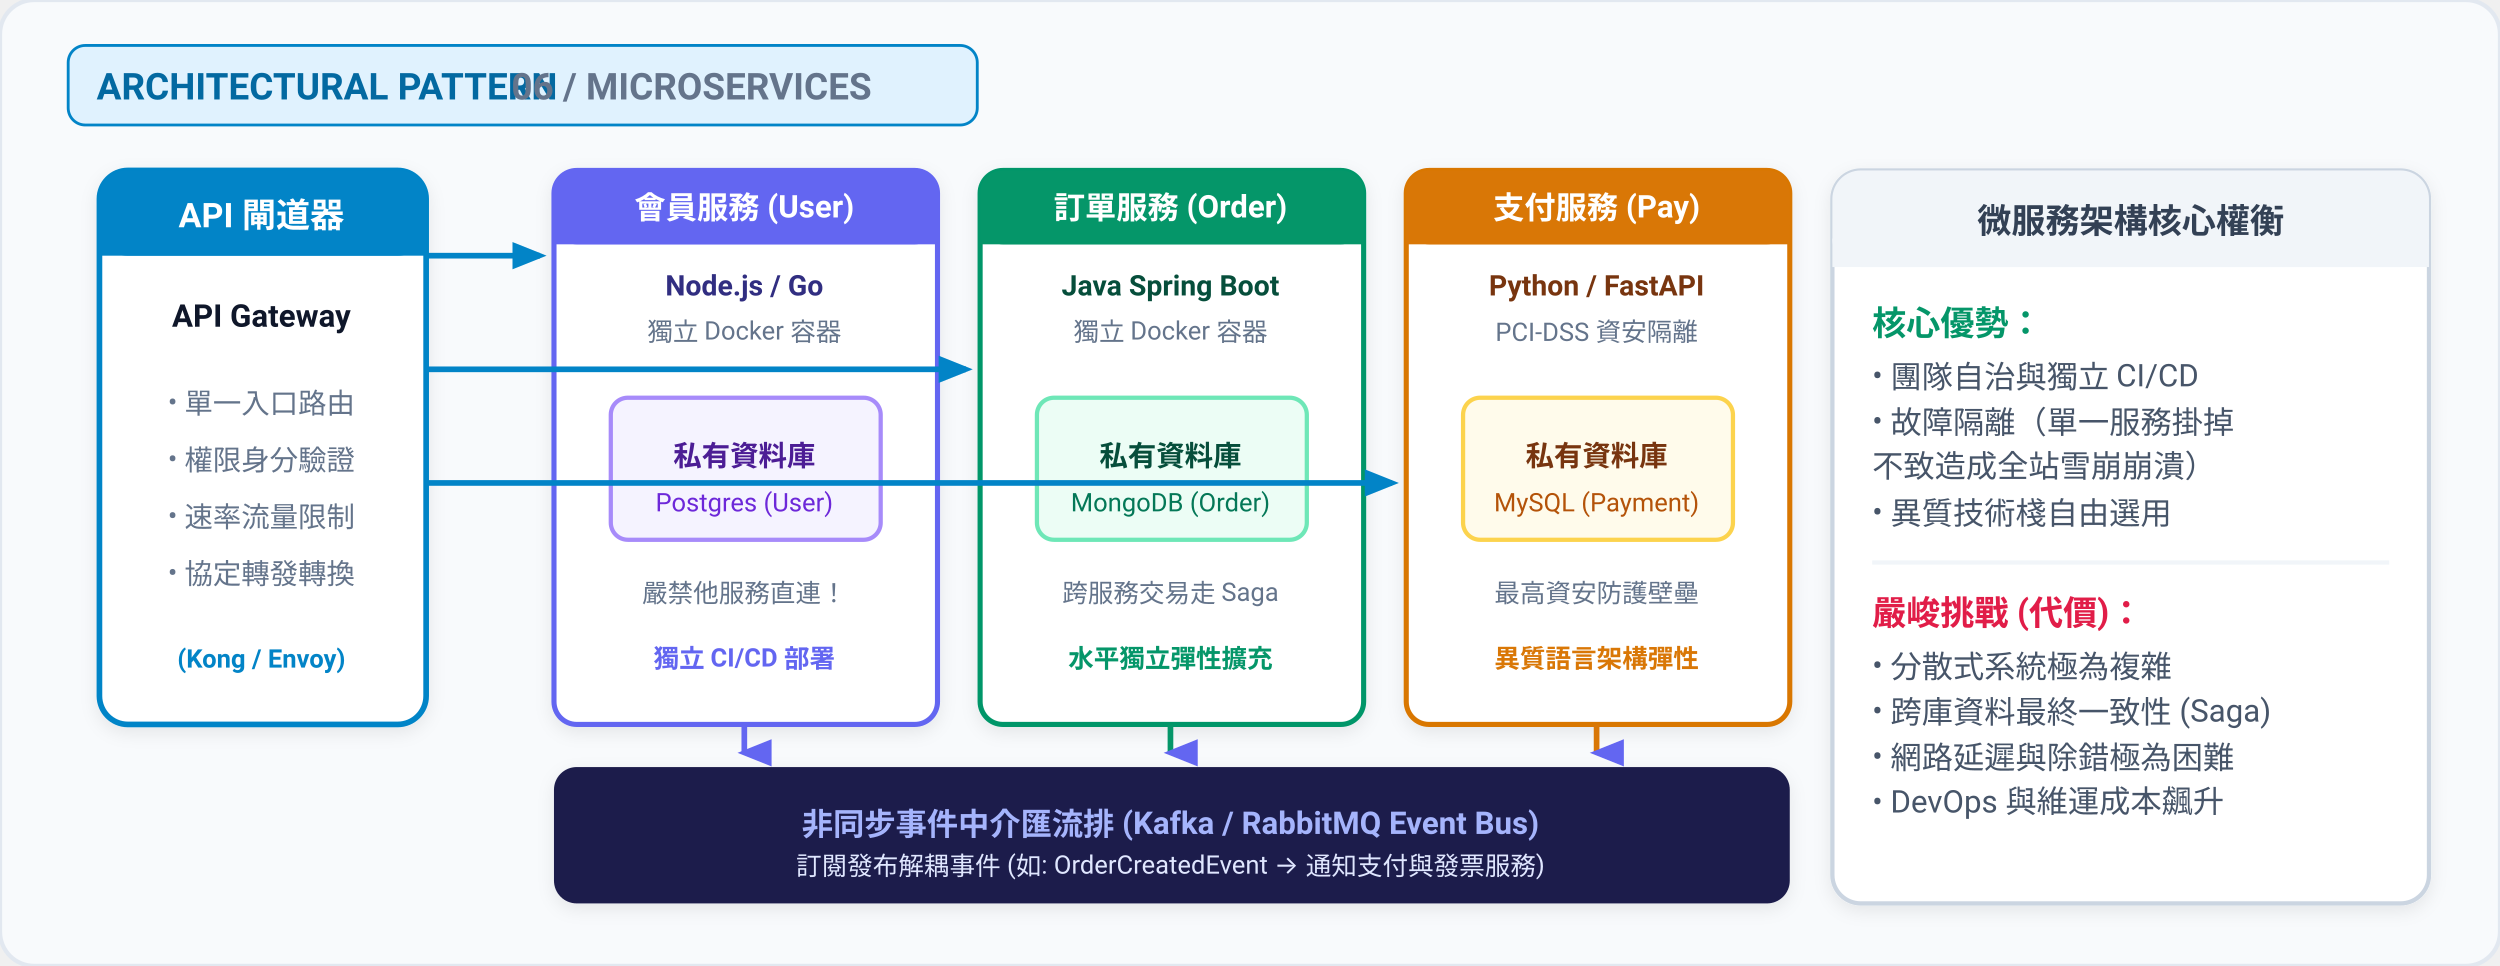
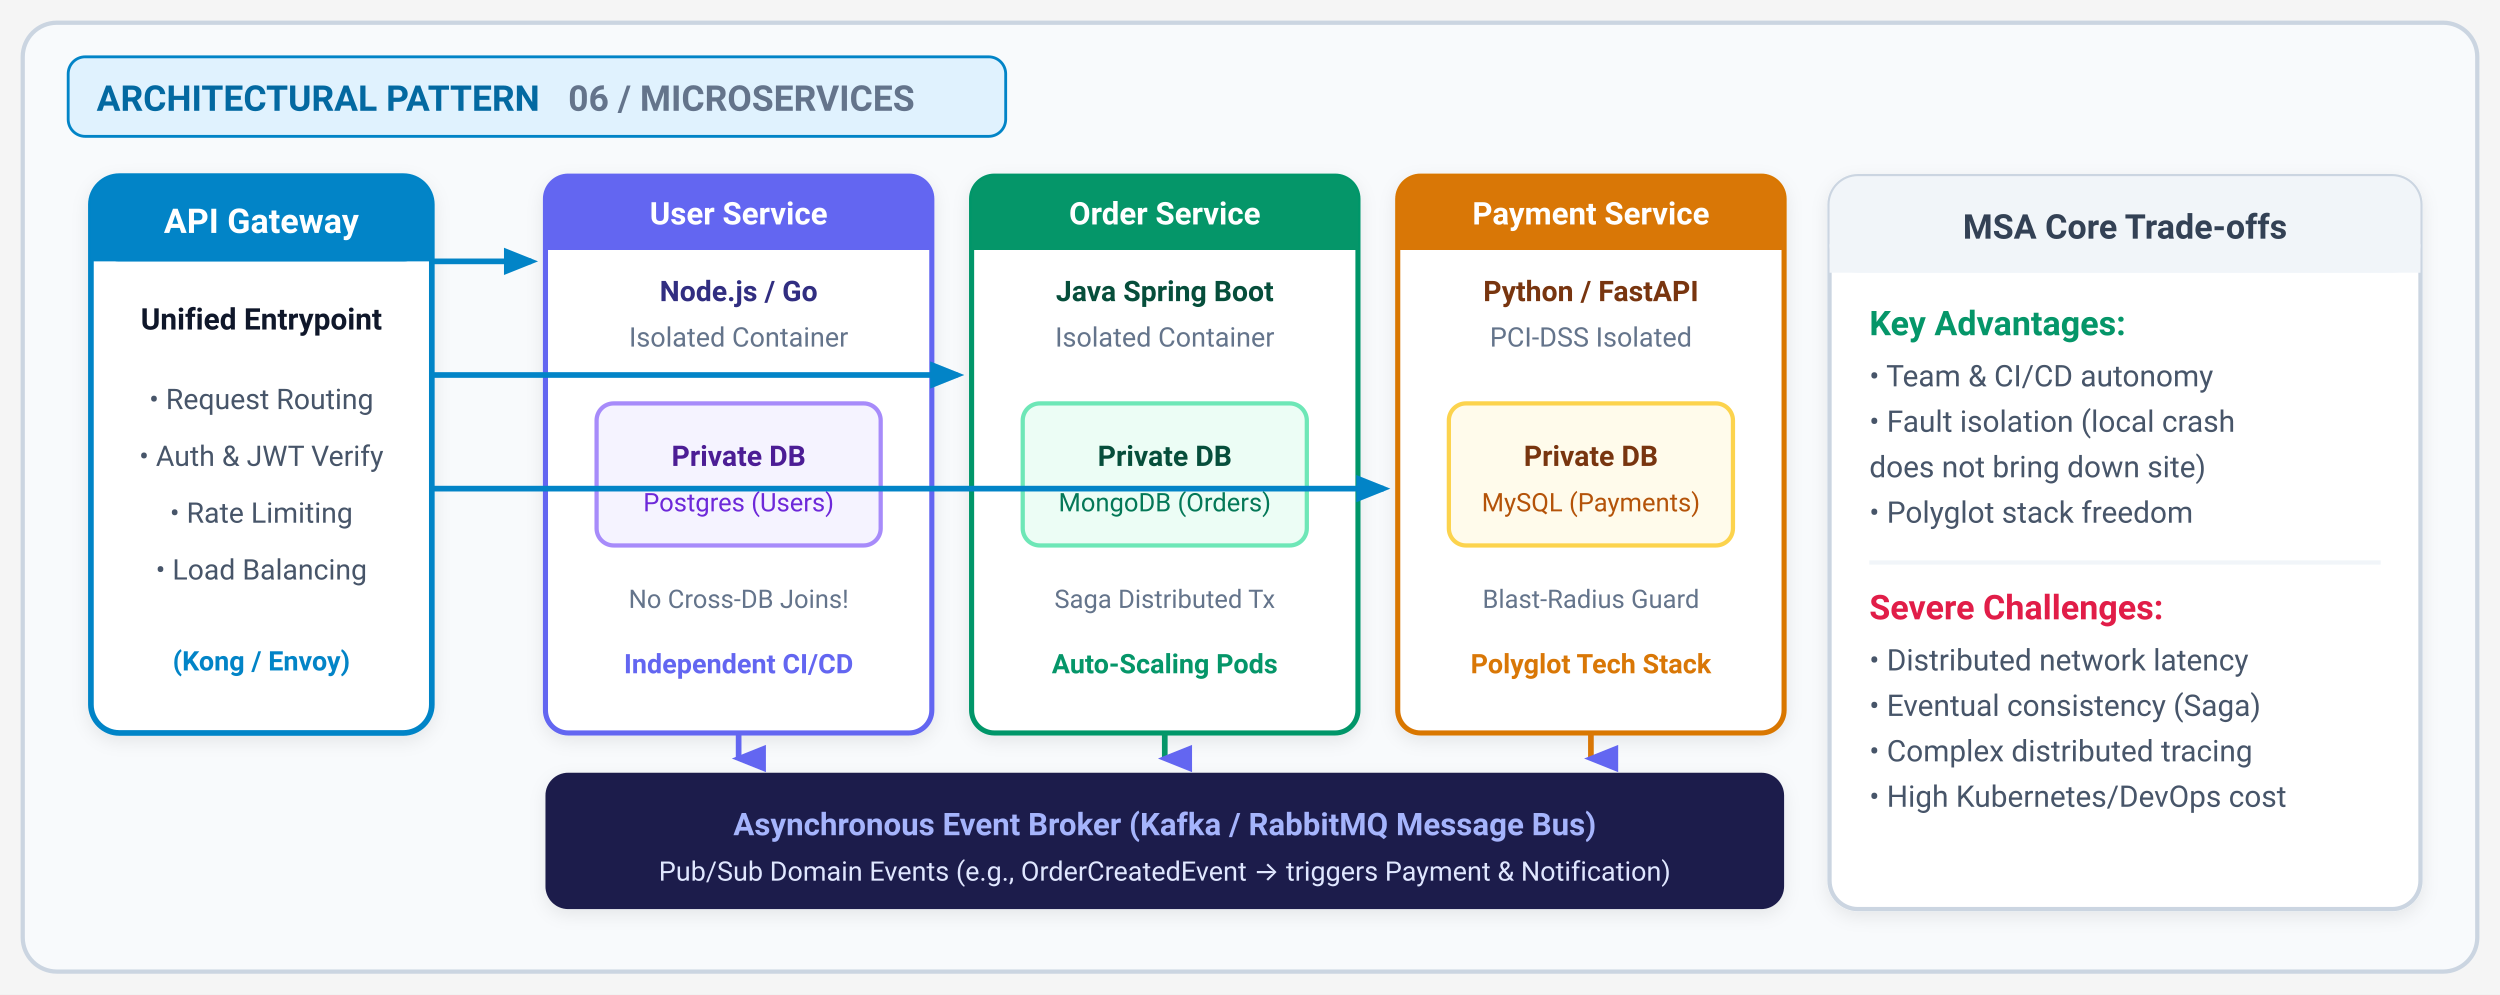
- <svg xmlns="http://www.w3.org/2000/svg" viewBox="0 0 880 340" width="100%" height="100%">
+ <svg xmlns="http://www.w3.org/2000/svg" viewBox="0 0 880 350" width="100%" height="100%">
  <defs>
    <filter id="shadow" x="-5%" y="-5%" width="110%" height="115%" filterUnits="userSpaceOnUse">
      <feDropShadow dx="0" dy="2" stdDeviation="3" flood-color="#0f172a" flood-opacity="0.08" />
    </filter>
    <marker id="arrow-ms" viewBox="0 0 10 10" refX="8" refY="5" markerWidth="6" markerHeight="6" orient="auto">
      <path d="M 0 1 L 10 5 L 0 9 z" fill="#0284c7" />
    </marker>
    <marker id="arrow-event" viewBox="0 0 10 10" refX="5" refY="8" markerWidth="6" markerHeight="6" orient="auto">
      <path d="M 1 0 L 5 10 L 9 0 z" fill="#6366f1" />
    </marker>
  </defs>
-   <rect width="880" height="340" fill="#f8fafc" rx="12" stroke="#e2e8f0" stroke-width="1.5" />
-   <rect x="24" y="16" width="320" height="28" rx="6" fill="#e0f2fe" stroke="#0284c7" stroke-width="1" />
-   <text x="34" y="35" font-family="-apple-system, BlinkMacSystemFont, 'Segoe UI', Roboto, sans-serif" font-size="13" font-weight="700" fill="#0369a1">ARCHITECTURAL PATTERN</text>
-   <text x="180" y="35" font-family="-apple-system, BlinkMacSystemFont, 'Segoe UI', Roboto, sans-serif" font-size="13" font-weight="600" fill="#64748b">06 / MICROSERVICES</text>
-   <g transform="translate(35, 60)">
-     <rect width="115" height="195" rx="10" fill="#ffffff" stroke="#0284c7" stroke-width="2" filter="url(#shadow)" />
-     <rect x="0" y="0" width="115" height="30" rx="10" fill="#0284c7" />
-     <rect x="0" y="20" width="115" height="10" fill="#0284c7" />
-     <text x="57" y="20" font-family="-apple-system, BlinkMacSystemFont, 'Segoe UI', Roboto, sans-serif" font-size="12" font-weight="700" fill="#ffffff" text-anchor="middle">API 閘道器</text>
-     <text x="57" y="55" font-family="-apple-system, BlinkMacSystemFont, 'Segoe UI', Roboto, sans-serif" font-size="11" font-weight="600" fill="#0f172a" text-anchor="middle">API Gateway</text>
-     <text x="57" y="85" font-family="-apple-system, BlinkMacSystemFont, 'Segoe UI', Roboto, sans-serif" font-size="10" fill="#64748b" text-anchor="middle">• 單一入口路由</text>
-     <text x="57" y="105" font-family="-apple-system, BlinkMacSystemFont, 'Segoe UI', Roboto, sans-serif" font-size="10" fill="#64748b" text-anchor="middle">• 權限身分驗證</text>
-     <text x="57" y="125" font-family="-apple-system, BlinkMacSystemFont, 'Segoe UI', Roboto, sans-serif" font-size="10" fill="#64748b" text-anchor="middle">• 速率流量限制</text>
-     <text x="57" y="145" font-family="-apple-system, BlinkMacSystemFont, 'Segoe UI', Roboto, sans-serif" font-size="10" fill="#64748b" text-anchor="middle">• 協定轉發轉換</text>
-     <text x="57" y="175" font-family="-apple-system, BlinkMacSystemFont, 'Segoe UI', Roboto, sans-serif" font-size="9" font-weight="700" fill="#0284c7" text-anchor="middle">(Kong / Envoy)</text>
+   <rect width="880" height="350" fill="#f5f5f5" />
+   <rect x="8" y="8" width="864" height="334" fill="#f8fafc" rx="12" stroke="#cbd5e1" stroke-width="1.5" />
+   <rect x="24" y="20" width="330" height="28" rx="6" fill="#e0f2fe" stroke="#0284c7" stroke-width="1" />
+   <text x="34" y="39" font-family="-apple-system, BlinkMacSystemFont, 'Segoe UI', Roboto, sans-serif" font-size="12.5" font-weight="700" fill="#0369a1">ARCHITECTURAL PATTERN</text>
+   <text x="200" y="39" font-family="-apple-system, BlinkMacSystemFont, 'Segoe UI', Roboto, sans-serif" font-size="12.5" font-weight="700" fill="#64748b">06 / MICROSERVICES</text>
+   <g transform="translate(32, 62)">
+     <rect width="120" height="196" rx="10" fill="#ffffff" stroke="#0284c7" stroke-width="2" filter="url(#shadow)" />
+     <rect x="0" y="0" width="120" height="30" rx="10" fill="#0284c7" />
+     <rect x="0" y="20" width="120" height="10" fill="#0284c7" />
+     <text x="60" y="20" font-family="-apple-system, BlinkMacSystemFont, 'Segoe UI', Roboto, sans-serif" font-size="12" font-weight="700" fill="#ffffff" text-anchor="middle">API Gateway</text>
+     <text x="60" y="54" font-family="-apple-system, BlinkMacSystemFont, 'Segoe UI', Roboto, sans-serif" font-size="10.5" font-weight="700" fill="#0f172a" text-anchor="middle">Unified Entrypoint</text>
+     <text x="60" y="82" font-family="-apple-system, BlinkMacSystemFont, 'Segoe UI', Roboto, sans-serif" font-size="10" fill="#475569" text-anchor="middle">• Request Routing</text>
+     <text x="60" y="102" font-family="-apple-system, BlinkMacSystemFont, 'Segoe UI', Roboto, sans-serif" font-size="10" fill="#475569" text-anchor="middle">• Auth &amp; JWT Verify</text>
+     <text x="60" y="122" font-family="-apple-system, BlinkMacSystemFont, 'Segoe UI', Roboto, sans-serif" font-size="10" fill="#475569" text-anchor="middle">• Rate Limiting</text>
+     <text x="60" y="142" font-family="-apple-system, BlinkMacSystemFont, 'Segoe UI', Roboto, sans-serif" font-size="10" fill="#475569" text-anchor="middle">• Load Balancing</text>
+     <text x="60" y="174" font-family="-apple-system, BlinkMacSystemFont, 'Segoe UI', Roboto, sans-serif" font-size="9.5" font-weight="700" fill="#0284c7" text-anchor="middle">(Kong / Envoy)</text>
  </g>
-   <g transform="translate(195, 60)">
-     <rect width="135" height="195" rx="8" fill="#ffffff" stroke="#6366f1" stroke-width="1.8" filter="url(#shadow)" />
-     <rect x="0" y="0" width="135" height="26" rx="8" fill="#6366f1" />
-     <rect x="0" y="16" width="135" height="10" fill="#6366f1" />
-     <text x="67" y="17" font-family="-apple-system, BlinkMacSystemFont, 'Segoe UI', Roboto, sans-serif" font-size="11" font-weight="700" fill="#ffffff" text-anchor="middle">會員服務 (User)</text>
-     <text x="67" y="44" font-family="-apple-system, BlinkMacSystemFont, 'Segoe UI', Roboto, sans-serif" font-size="10" font-weight="600" fill="#312e81" text-anchor="middle">Node.js / Go</text>
-     <text x="67" y="60" font-family="-apple-system, BlinkMacSystemFont, 'Segoe UI', Roboto, sans-serif" font-size="9" fill="#64748b" text-anchor="middle">獨立 Docker 容器</text>
-     <g transform="translate(20, 80)">
-       <rect width="95" height="50" rx="6" fill="#f5f3ff" stroke="#a78bfa" stroke-width="1.5" />
-       <text x="47" y="24" font-family="-apple-system, BlinkMacSystemFont, 'Segoe UI', Roboto, sans-serif" font-size="10" font-weight="700" fill="#4c1d95" text-anchor="middle">私有資料庫</text>
-       <text x="47" y="40" font-family="-apple-system, BlinkMacSystemFont, 'Segoe UI', Roboto, sans-serif" font-size="9" fill="#6d28d9" text-anchor="middle">Postgres (User)</text>
+   <g transform="translate(192, 62)">
+     <rect width="136" height="196" rx="8" fill="#ffffff" stroke="#6366f1" stroke-width="1.8" filter="url(#shadow)" />
+     <rect x="0" y="0" width="136" height="26" rx="8" fill="#6366f1" />
+     <rect x="0" y="16" width="136" height="10" fill="#6366f1" />
+     <text x="68" y="17" font-family="-apple-system, BlinkMacSystemFont, 'Segoe UI', Roboto, sans-serif" font-size="11" font-weight="700" fill="#ffffff" text-anchor="middle">User Service</text>
+     <text x="68" y="44" font-family="-apple-system, BlinkMacSystemFont, 'Segoe UI', Roboto, sans-serif" font-size="10" font-weight="600" fill="#312e81" text-anchor="middle">Node.js / Go</text>
+     <text x="68" y="60" font-family="-apple-system, BlinkMacSystemFont, 'Segoe UI', Roboto, sans-serif" font-size="9.5" fill="#64748b" text-anchor="middle">Isolated Container</text>
+     <g transform="translate(18, 80)">
+       <rect width="100" height="50" rx="6" fill="#f5f3ff" stroke="#a78bfa" stroke-width="1.5" />
+       <text x="50" y="22" font-family="-apple-system, BlinkMacSystemFont, 'Segoe UI', Roboto, sans-serif" font-size="10" font-weight="700" fill="#4c1d95" text-anchor="middle">Private DB</text>
+       <text x="50" y="38" font-family="-apple-system, BlinkMacSystemFont, 'Segoe UI', Roboto, sans-serif" font-size="9" fill="#6d28d9" text-anchor="middle">Postgres (Users)</text>
    </g>
-     <text x="67" y="152" font-family="-apple-system, BlinkMacSystemFont, 'Segoe UI', Roboto, sans-serif" font-size="9" fill="#64748b" text-anchor="middle">嚴禁他服務直連！</text>
-     <text x="67" y="175" font-family="-apple-system, BlinkMacSystemFont, 'Segoe UI', Roboto, sans-serif" font-size="9" font-weight="700" fill="#6366f1" text-anchor="middle">獨立 CI/CD 部署</text>
+     <text x="68" y="152" font-family="-apple-system, BlinkMacSystemFont, 'Segoe UI', Roboto, sans-serif" font-size="9" fill="#64748b" text-anchor="middle">No Cross-DB Joins!</text>
+     <text x="68" y="175" font-family="-apple-system, BlinkMacSystemFont, 'Segoe UI', Roboto, sans-serif" font-size="9.5" font-weight="700" fill="#6366f1" text-anchor="middle">Independent CI/CD</text>
  </g>
-   <line x1="150" y1="90" x2="190" y2="90" stroke="#0284c7" stroke-width="2" marker-end="url(#arrow-ms)" />
-   <g transform="translate(345, 60)">
-     <rect width="135" height="195" rx="8" fill="#ffffff" stroke="#059669" stroke-width="1.8" filter="url(#shadow)" />
-     <rect x="0" y="0" width="135" height="26" rx="8" fill="#059669" />
-     <rect x="0" y="16" width="135" height="10" fill="#059669" />
-     <text x="67" y="17" font-family="-apple-system, BlinkMacSystemFont, 'Segoe UI', Roboto, sans-serif" font-size="11" font-weight="700" fill="#ffffff" text-anchor="middle">訂單服務 (Order)</text>
-     <text x="67" y="44" font-family="-apple-system, BlinkMacSystemFont, 'Segoe UI', Roboto, sans-serif" font-size="10" font-weight="600" fill="#064e3b" text-anchor="middle">Java Spring Boot</text>
-     <text x="67" y="60" font-family="-apple-system, BlinkMacSystemFont, 'Segoe UI', Roboto, sans-serif" font-size="9" fill="#64748b" text-anchor="middle">獨立 Docker 容器</text>
-     <g transform="translate(20, 80)">
-       <rect width="95" height="50" rx="6" fill="#ecfdf5" stroke="#6ee7b7" stroke-width="1.5" />
-       <text x="47" y="24" font-family="-apple-system, BlinkMacSystemFont, 'Segoe UI', Roboto, sans-serif" font-size="10" font-weight="700" fill="#064e3b" text-anchor="middle">私有資料庫</text>
-       <text x="47" y="40" font-family="-apple-system, BlinkMacSystemFont, 'Segoe UI', Roboto, sans-serif" font-size="9" fill="#047857" text-anchor="middle">MongoDB (Order)</text>
+   <line x1="152" y1="92" x2="187" y2="92" stroke="#0284c7" stroke-width="2" marker-end="url(#arrow-ms)" />
+   <g transform="translate(342, 62)">
+     <rect width="136" height="196" rx="8" fill="#ffffff" stroke="#059669" stroke-width="1.8" filter="url(#shadow)" />
+     <rect x="0" y="0" width="136" height="26" rx="8" fill="#059669" />
+     <rect x="0" y="16" width="136" height="10" fill="#059669" />
+     <text x="68" y="17" font-family="-apple-system, BlinkMacSystemFont, 'Segoe UI', Roboto, sans-serif" font-size="11" font-weight="700" fill="#ffffff" text-anchor="middle">Order Service</text>
+     <text x="68" y="44" font-family="-apple-system, BlinkMacSystemFont, 'Segoe UI', Roboto, sans-serif" font-size="10" font-weight="600" fill="#064e3b" text-anchor="middle">Java Spring Boot</text>
+     <text x="68" y="60" font-family="-apple-system, BlinkMacSystemFont, 'Segoe UI', Roboto, sans-serif" font-size="9.5" fill="#64748b" text-anchor="middle">Isolated Container</text>
+     <g transform="translate(18, 80)">
+       <rect width="100" height="50" rx="6" fill="#ecfdf5" stroke="#6ee7b7" stroke-width="1.5" />
+       <text x="50" y="22" font-family="-apple-system, BlinkMacSystemFont, 'Segoe UI', Roboto, sans-serif" font-size="10" font-weight="700" fill="#064e3b" text-anchor="middle">Private DB</text>
+       <text x="50" y="38" font-family="-apple-system, BlinkMacSystemFont, 'Segoe UI', Roboto, sans-serif" font-size="9" fill="#047857" text-anchor="middle">MongoDB (Orders)</text>
    </g>
-     <text x="67" y="152" font-family="-apple-system, BlinkMacSystemFont, 'Segoe UI', Roboto, sans-serif" font-size="9" fill="#64748b" text-anchor="middle">跨服務交易走 Saga</text>
-     <text x="67" y="175" font-family="-apple-system, BlinkMacSystemFont, 'Segoe UI', Roboto, sans-serif" font-size="9" font-weight="700" fill="#059669" text-anchor="middle">水平獨立彈性擴充</text>
+     <text x="68" y="152" font-family="-apple-system, BlinkMacSystemFont, 'Segoe UI', Roboto, sans-serif" font-size="9" fill="#64748b" text-anchor="middle">Saga Distributed Tx</text>
+     <text x="68" y="175" font-family="-apple-system, BlinkMacSystemFont, 'Segoe UI', Roboto, sans-serif" font-size="9.5" font-weight="700" fill="#059669" text-anchor="middle">Auto-Scaling Pods</text>
  </g>
-   <line x1="150" y1="130" x2="340" y2="130" stroke="#0284c7" stroke-width="2" marker-end="url(#arrow-ms)" />
-   <g transform="translate(495, 60)">
-     <rect width="135" height="195" rx="8" fill="#ffffff" stroke="#d97706" stroke-width="1.8" filter="url(#shadow)" />
-     <rect x="0" y="0" width="135" height="26" rx="8" fill="#d97706" />
-     <rect x="0" y="16" width="135" height="10" fill="#d97706" />
-     <text x="67" y="17" font-family="-apple-system, BlinkMacSystemFont, 'Segoe UI', Roboto, sans-serif" font-size="11" font-weight="700" fill="#ffffff" text-anchor="middle">支付服務 (Pay)</text>
-     <text x="67" y="44" font-family="-apple-system, BlinkMacSystemFont, 'Segoe UI', Roboto, sans-serif" font-size="10" font-weight="600" fill="#78350f" text-anchor="middle">Python / FastAPI</text>
-     <text x="67" y="60" font-family="-apple-system, BlinkMacSystemFont, 'Segoe UI', Roboto, sans-serif" font-size="9" fill="#64748b" text-anchor="middle">PCI-DSS 資安隔離</text>
-     <g transform="translate(20, 80)">
-       <rect width="95" height="50" rx="6" fill="#fffbeb" stroke="#fcd34d" stroke-width="1.5" />
-       <text x="47" y="24" font-family="-apple-system, BlinkMacSystemFont, 'Segoe UI', Roboto, sans-serif" font-size="10" font-weight="700" fill="#78350f" text-anchor="middle">私有資料庫</text>
-       <text x="47" y="40" font-family="-apple-system, BlinkMacSystemFont, 'Segoe UI', Roboto, sans-serif" font-size="9" fill="#b45309" text-anchor="middle">MySQL (Payment)</text>
+   <line x1="152" y1="132" x2="337" y2="132" stroke="#0284c7" stroke-width="2" marker-end="url(#arrow-ms)" />
+   <g transform="translate(492, 62)">
+     <rect width="136" height="196" rx="8" fill="#ffffff" stroke="#d97706" stroke-width="1.8" filter="url(#shadow)" />
+     <rect x="0" y="0" width="136" height="26" rx="8" fill="#d97706" />
+     <rect x="0" y="16" width="136" height="10" fill="#d97706" />
+     <text x="68" y="17" font-family="-apple-system, BlinkMacSystemFont, 'Segoe UI', Roboto, sans-serif" font-size="11" font-weight="700" fill="#ffffff" text-anchor="middle">Payment Service</text>
+     <text x="68" y="44" font-family="-apple-system, BlinkMacSystemFont, 'Segoe UI', Roboto, sans-serif" font-size="10" font-weight="600" fill="#78350f" text-anchor="middle">Python / FastAPI</text>
+     <text x="68" y="60" font-family="-apple-system, BlinkMacSystemFont, 'Segoe UI', Roboto, sans-serif" font-size="9.5" fill="#64748b" text-anchor="middle">PCI-DSS Isolated</text>
+     <g transform="translate(18, 80)">
+       <rect width="100" height="50" rx="6" fill="#fffbeb" stroke="#fcd34d" stroke-width="1.5" />
+       <text x="50" y="22" font-family="-apple-system, BlinkMacSystemFont, 'Segoe UI', Roboto, sans-serif" font-size="10" font-weight="700" fill="#78350f" text-anchor="middle">Private DB</text>
+       <text x="50" y="38" font-family="-apple-system, BlinkMacSystemFont, 'Segoe UI', Roboto, sans-serif" font-size="9" fill="#b45309" text-anchor="middle">MySQL (Payments)</text>
    </g>
-     <text x="67" y="152" font-family="-apple-system, BlinkMacSystemFont, 'Segoe UI', Roboto, sans-serif" font-size="9" fill="#64748b" text-anchor="middle">最高資安防護壁壘</text>
-     <text x="67" y="175" font-family="-apple-system, BlinkMacSystemFont, 'Segoe UI', Roboto, sans-serif" font-size="9" font-weight="700" fill="#d97706" text-anchor="middle">異質語言架構彈性</text>
+     <text x="68" y="152" font-family="-apple-system, BlinkMacSystemFont, 'Segoe UI', Roboto, sans-serif" font-size="9" fill="#64748b" text-anchor="middle">Blast-Radius Guard</text>
+     <text x="68" y="175" font-family="-apple-system, BlinkMacSystemFont, 'Segoe UI', Roboto, sans-serif" font-size="9.5" font-weight="700" fill="#d97706" text-anchor="middle">Polyglot Tech Stack</text>
  </g>
-   <line x1="150" y1="170" x2="490" y2="170" stroke="#0284c7" stroke-width="2" marker-end="url(#arrow-ms)" />
-   <g transform="translate(195, 270)">
-     <rect width="435" height="48" rx="8" fill="#1e1b4b" filter="url(#shadow)" />
-     <text x="217" y="24" font-family="-apple-system, BlinkMacSystemFont, 'Segoe UI', Roboto, sans-serif" font-size="11" font-weight="700" fill="#a5b4fc" text-anchor="middle">非同步事件中介匯流排 (Kafka / RabbitMQ Event Bus)</text>
-     <text x="217" y="38" font-family="-apple-system, BlinkMacSystemFont, 'Segoe UI', Roboto, sans-serif" font-size="9" fill="#e0e7ff" text-anchor="middle">訂閱發布解耦事件 (如: OrderCreatedEvent → 通知支付與發票服務)</text>
+   <line x1="152" y1="172" x2="487" y2="172" stroke="#0284c7" stroke-width="2" marker-end="url(#arrow-ms)" />
+   <g transform="translate(192, 272)">
+     <rect width="436" height="48" rx="8" fill="#1e1b4b" filter="url(#shadow)" />
+     <text x="218" y="22" font-family="-apple-system, BlinkMacSystemFont, 'Segoe UI', Roboto, sans-serif" font-size="11" font-weight="700" fill="#a5b4fc" text-anchor="middle">Asynchronous Event Broker (Kafka / RabbitMQ Message Bus)</text>
+     <text x="218" y="38" font-family="-apple-system, BlinkMacSystemFont, 'Segoe UI', Roboto, sans-serif" font-size="9.5" fill="#e0e7ff" text-anchor="middle">Pub/Sub Domain Events (e.g., OrderCreatedEvent → triggers Payment &amp; Notification)</text>
  </g>
-   <line x1="262" y1="255" x2="262" y2="265" stroke="#6366f1" stroke-width="2" marker-end="url(#arrow-event)" />
-   <line x1="412" y1="255" x2="412" y2="265" stroke="#059669" stroke-width="2" marker-end="url(#arrow-event)" />
-   <line x1="562" y1="255" x2="562" y2="265" stroke="#d97706" stroke-width="2" marker-end="url(#arrow-event)" />
-   <g transform="translate(645, 60)">
-     <rect width="210" height="258" rx="10" fill="#ffffff" stroke="#cbd5e1" stroke-width="1.5" filter="url(#shadow)" />
-     <rect x="0" y="0" width="210" height="34" rx="10" fill="#f1f5f9" />
-     <rect x="0" y="24" width="210" height="10" fill="#f1f5f9" />
-     <text x="105" y="22" font-family="-apple-system, BlinkMacSystemFont, 'Segoe UI', Roboto, sans-serif" font-size="12" font-weight="700" fill="#334155" text-anchor="middle">微服務架構核心權衡</text>
-     <text x="14" y="58" font-family="-apple-system, BlinkMacSystemFont, 'Segoe UI', Roboto, sans-serif" font-size="12" font-weight="700" fill="#059669">核心優勢：</text>
-     <text x="14" y="76" font-family="-apple-system, BlinkMacSystemFont, 'Segoe UI', Roboto, sans-serif" font-size="11" fill="#475569">• 團隊自治與獨立 CI/CD</text>
-     <text x="14" y="92" font-family="-apple-system, BlinkMacSystemFont, 'Segoe UI', Roboto, sans-serif" font-size="11" fill="#475569">• 故障隔離（單一服務掛掉</text>
-     <text x="14" y="108" font-family="-apple-system, BlinkMacSystemFont, 'Segoe UI', Roboto, sans-serif" font-size="11" fill="#475569">  不致造成全站雪崩崩潰）</text>
-     <text x="14" y="124" font-family="-apple-system, BlinkMacSystemFont, 'Segoe UI', Roboto, sans-serif" font-size="11" fill="#475569">• 異質技術棧自由選用</text>
-     <line x1="14" y1="138" x2="196" y2="138" stroke="#f1f5f9" stroke-width="1.5" />
-     <text x="14" y="160" font-family="-apple-system, BlinkMacSystemFont, 'Segoe UI', Roboto, sans-serif" font-size="12" font-weight="700" fill="#e11d48">嚴峻挑戰 (代價)：</text>
-     <text x="14" y="178" font-family="-apple-system, BlinkMacSystemFont, 'Segoe UI', Roboto, sans-serif" font-size="11" fill="#475569">• 分散式系統極為複雜</text>
-     <text x="14" y="194" font-family="-apple-system, BlinkMacSystemFont, 'Segoe UI', Roboto, sans-serif" font-size="11" fill="#475569">• 跨庫資料最終一致性 (Saga)</text>
-     <text x="14" y="210" font-family="-apple-system, BlinkMacSystemFont, 'Segoe UI', Roboto, sans-serif" font-size="11" fill="#475569">• 網路延遲與除錯極為困難</text>
-     <text x="14" y="226" font-family="-apple-system, BlinkMacSystemFont, 'Segoe UI', Roboto, sans-serif" font-size="11" fill="#475569">• DevOps 與維運成本飆升</text>
+   <line x1="260" y1="258" x2="260" y2="267" stroke="#6366f1" stroke-width="2" marker-end="url(#arrow-event)" />
+   <line x1="410" y1="258" x2="410" y2="267" stroke="#059669" stroke-width="2" marker-end="url(#arrow-event)" />
+   <line x1="560" y1="258" x2="560" y2="267" stroke="#d97706" stroke-width="2" marker-end="url(#arrow-event)" />
+   <g transform="translate(644, 62)">
+     <rect width="208" height="258" rx="10" fill="#ffffff" stroke="#cbd5e1" stroke-width="1.5" filter="url(#shadow)" />
+     <rect x="0" y="0" width="208" height="34" rx="10" fill="#f1f5f9" />
+     <rect x="0" y="24" width="208" height="10" fill="#f1f5f9" />
+     <text x="104" y="22" font-family="-apple-system, BlinkMacSystemFont, 'Segoe UI', Roboto, sans-serif" font-size="12" font-weight="700" fill="#334155" text-anchor="middle">MSA Core Trade-offs</text>
+     <text x="14" y="56" font-family="-apple-system, BlinkMacSystemFont, 'Segoe UI', Roboto, sans-serif" font-size="12" font-weight="700" fill="#059669">Key Advantages:</text>
+     <text x="14" y="74" font-family="-apple-system, BlinkMacSystemFont, 'Segoe UI', Roboto, sans-serif" font-size="10.5" fill="#475569">• Team &amp; CI/CD autonomy</text>
+     <text x="14" y="90" font-family="-apple-system, BlinkMacSystemFont, 'Segoe UI', Roboto, sans-serif" font-size="10.5" fill="#475569">• Fault isolation (local crash</text>
+     <text x="14" y="106" font-family="-apple-system, BlinkMacSystemFont, 'Segoe UI', Roboto, sans-serif" font-size="10.5" fill="#475569">  does not bring down site)</text>
+     <text x="14" y="122" font-family="-apple-system, BlinkMacSystemFont, 'Segoe UI', Roboto, sans-serif" font-size="10.5" fill="#475569">• Polyglot stack freedom</text>
+     <line x1="14" y1="136" x2="194" y2="136" stroke="#f1f5f9" stroke-width="1.5" />
+     <text x="14" y="156" font-family="-apple-system, BlinkMacSystemFont, 'Segoe UI', Roboto, sans-serif" font-size="12" font-weight="700" fill="#e11d48">Severe Challenges:</text>
+     <text x="14" y="174" font-family="-apple-system, BlinkMacSystemFont, 'Segoe UI', Roboto, sans-serif" font-size="10.5" fill="#475569">• Distributed network latency</text>
+     <text x="14" y="190" font-family="-apple-system, BlinkMacSystemFont, 'Segoe UI', Roboto, sans-serif" font-size="10.5" fill="#475569">• Eventual consistency (Saga)</text>
+     <text x="14" y="206" font-family="-apple-system, BlinkMacSystemFont, 'Segoe UI', Roboto, sans-serif" font-size="10.5" fill="#475569">• Complex distributed tracing</text>
+     <text x="14" y="222" font-family="-apple-system, BlinkMacSystemFont, 'Segoe UI', Roboto, sans-serif" font-size="10.5" fill="#475569">• High Kubernetes/DevOps cost</text>
  </g>
</svg>
